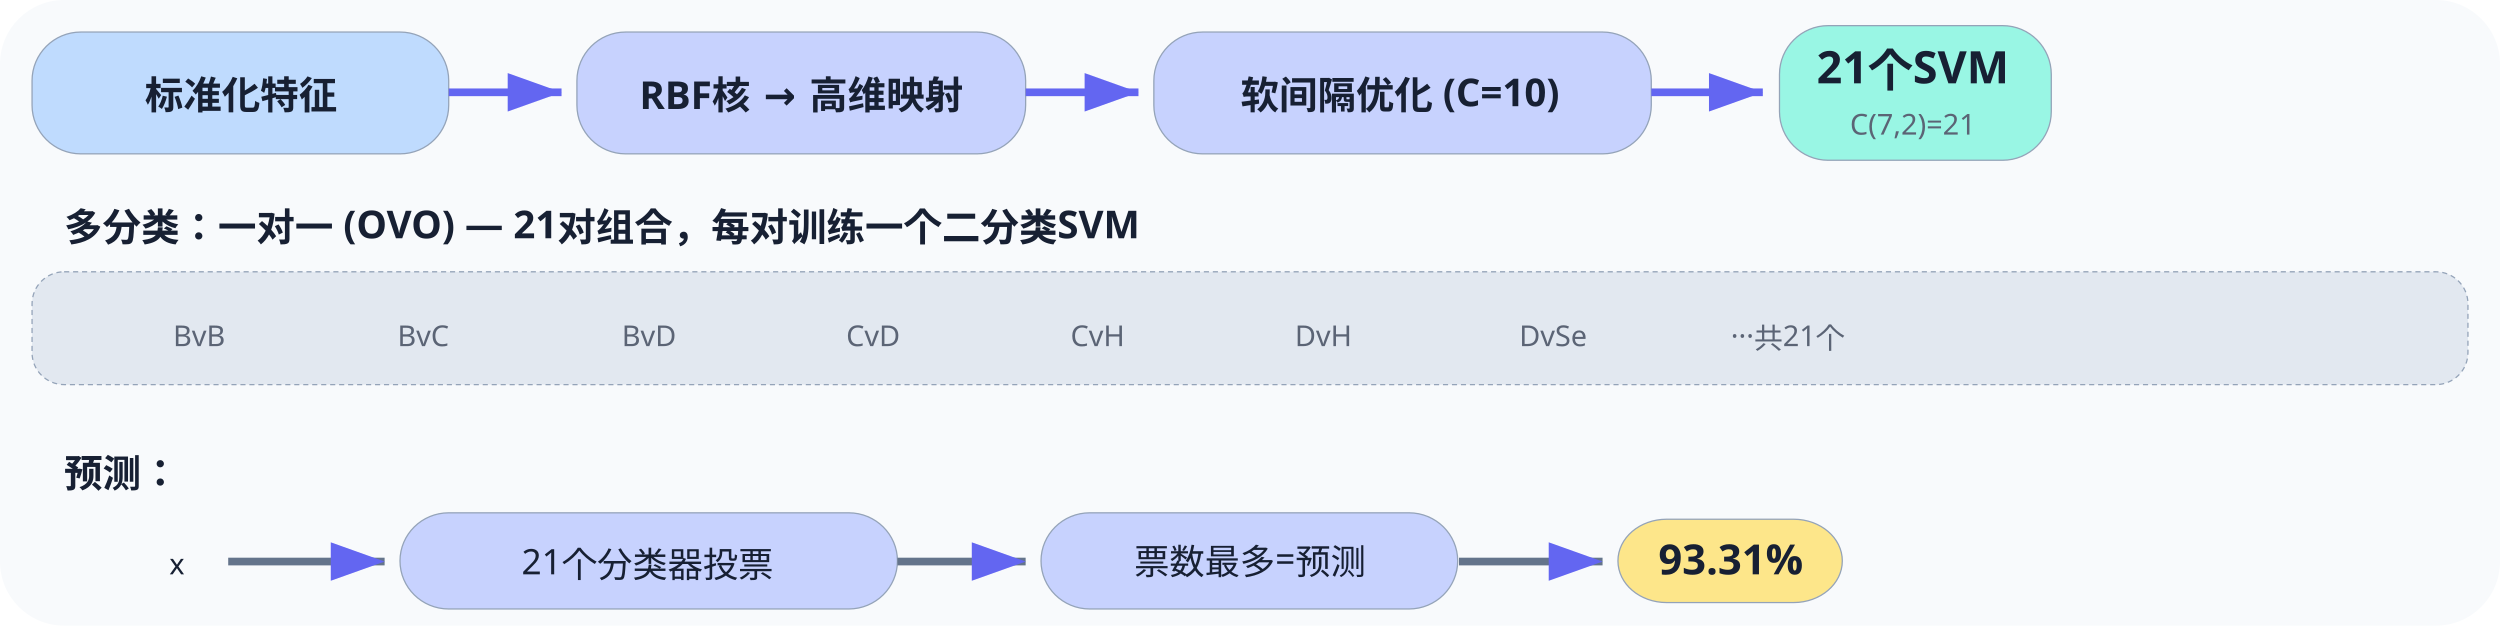
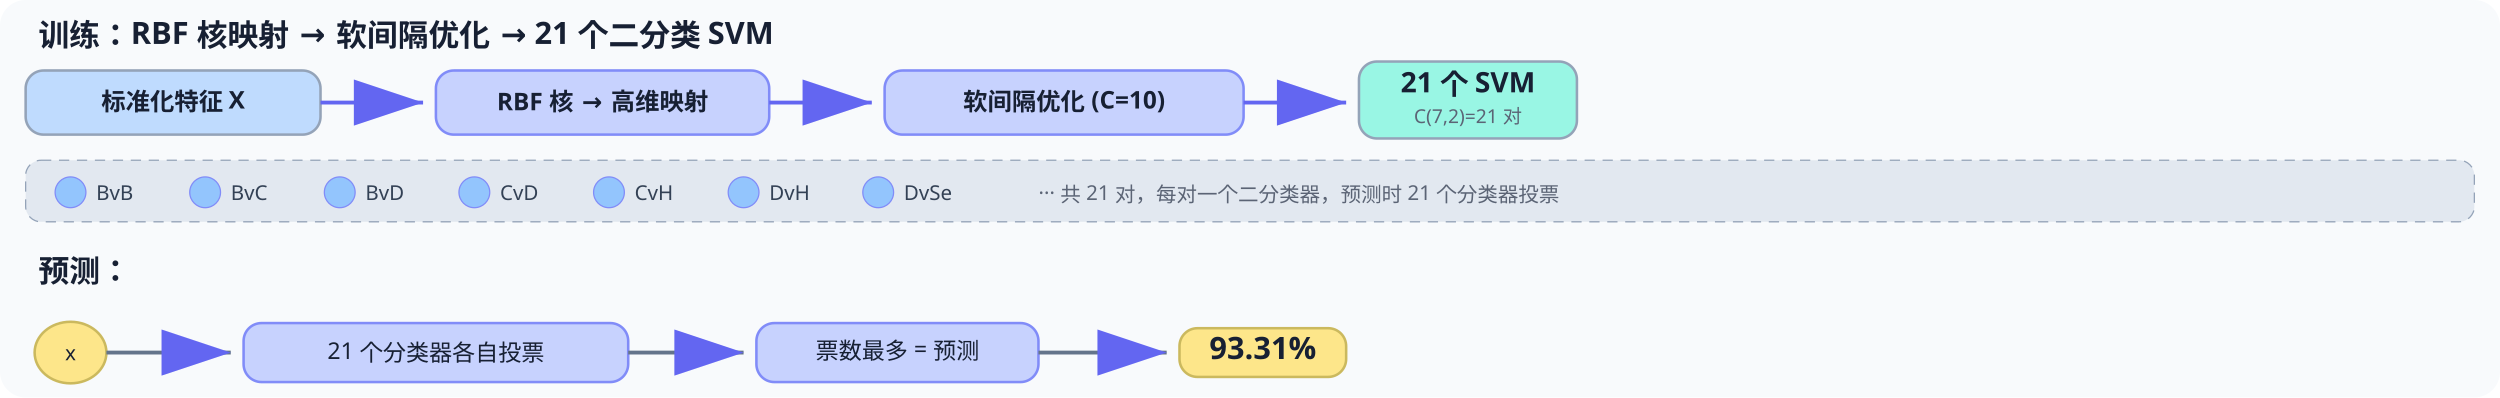
- <svg xmlns="http://www.w3.org/2000/svg" viewBox="0 0 1950 488" font-family="system-ui,sans-serif">
+ <svg xmlns="http://www.w3.org/2000/svg" viewBox="0 0 1950 310" font-family="system-ui,sans-serif">
  <defs>
-     <marker id="a" markerWidth="7" markerHeight="5" refX="7" refY="2.5" orient="auto">
-       <path d="M0,0 L7,2.5 L0,5 Z" fill="#6366f1" />
+     <marker id="a" markerWidth="18" markerHeight="12" refX="18" refY="6" orient="auto">
+       <path d="M0,0 L18,6 L0,12 Z" fill="#6366f1" />
    </marker>
  </defs>
-   <rect width="1950" height="488" fill="#f8fafc" rx="50" />
-   <rect x="25" y="25" width="325" height="95" rx="38" fill="#bfdbfe" stroke="#94a3b8" />
-   <text x="188" y="85" text-anchor="middle" font-size="30.0" font-weight="600" fill="#172033">标准化特征</text>
-   <line x1="350" y1="72" x2="438" y2="72" stroke="#6366f1" stroke-width="6" marker-end="url(#a)" />
-   <rect x="450" y="25" width="350" height="95" rx="38" fill="#c7d2fe" stroke="#94a3b8" />
-   <text x="625" y="85" text-anchor="middle" font-size="30.0" font-weight="600" fill="#172033">RBF核 → 高维映射</text>
-   <line x1="800" y1="72" x2="888" y2="72" stroke="#6366f1" stroke-width="6" marker-end="url(#a)" />
-   <rect x="900" y="25" width="388" height="95" rx="38" fill="#c7d2fe" stroke="#94a3b8" />
-   <text x="1092" y="85" text-anchor="middle" font-size="30.0" font-weight="600" fill="#172033">软间隔优化 (C=10)</text>
-   <line x1="1288" y1="72" x2="1375" y2="72" stroke="#6366f1" stroke-width="6" marker-end="url(#a)" />
-   <rect x="1388" y="20" width="212" height="105" rx="38" fill="#99f6e4" stroke="#94a3b8" />
-   <text x="1492" y="65" text-anchor="middle" font-size="35.0" font-weight="700" fill="#172033">21个SVM</text>
-   <text x="1492" y="105" text-anchor="middle" font-size="22.5" fill="#5b6475">C(7,2)=21</text>
-   <text x="50" y="188" font-size="30.0" font-weight="600" fill="#172033">多分类：一对一 (OVO) —  21对组合，每对训练一个二分类SVM</text>
-   <rect x="25" y="212" width="1900" height="88" rx="25" fill="#e2e8f0" stroke="#94a3b8" stroke-dasharray="4 3" />
-   <circle cx="280" cy="645" r="12" fill="#93c5fd" />
-   <text x="135" y="270" font-size="22.5" fill="#5b6475">BvB</text>
-   <circle cx="720" cy="645" r="12" fill="#93c5fd" />
-   <text x="310" y="270" font-size="22.5" fill="#5b6475">BvC</text>
-   <circle cx="1155" cy="645" r="12" fill="#93c5fd" />
-   <text x="485" y="270" font-size="22.5" fill="#5b6475">BvD</text>
-   <circle cx="1595" cy="645" r="12" fill="#93c5fd" />
-   <text x="660" y="270" font-size="22.5" fill="#5b6475">CvD</text>
-   <circle cx="2030" cy="645" r="12" fill="#93c5fd" />
-   <text x="835" y="270" font-size="22.5" fill="#5b6475">CvH</text>
-   <circle cx="2470" cy="645" r="12" fill="#93c5fd" />
-   <text x="1010" y="270" font-size="22.5" fill="#5b6475">DvH</text>
-   <circle cx="2905" cy="645" r="12" fill="#93c5fd" />
-   <text x="1185" y="270" font-size="22.5" fill="#5b6475">DvSe</text>
-   <text x="1350" y="270" font-size="22.5" fill="#5b6475">···共21个</text>
-   <text x="50" y="380" font-size="30.0" font-weight="600" fill="#172033">预测：</text>
-   <ellipse cx="345" cy="1095" rx="100" ry="75" fill="#fde68a" stroke="#e2e8f0" />
-   <text x="138" y="448" text-anchor="middle" font-size="22.5" fill="#172033">x</text>
-   <line x1="178" y1="438" x2="300" y2="438" stroke="#64748b" stroke-width="6" marker-end="url(#a)" />
-   <rect x="312" y="400" width="388" height="75" rx="38" fill="#c7d2fe" stroke="#94a3b8" />
-   <text x="505" y="448" text-anchor="middle" font-size="27.5" fill="#172033">21个分类器投票</text>
-   <line x1="700" y1="438" x2="800" y2="438" stroke="#64748b" stroke-width="6" marker-end="url(#a)" />
-   <rect x="812" y="400" width="325" height="75" rx="38" fill="#c7d2fe" stroke="#94a3b8" />
-   <text x="975" y="448" text-anchor="middle" font-size="27.5" fill="#172033">票数最多=预测</text>
-   <line x1="1138" y1="438" x2="1250" y2="438" stroke="#64748b" stroke-width="6" marker-end="url(#a)" />
-   <rect x="1262" y="405" width="175" height="65" rx="38" fill="#fde68a" stroke="#94a3b8" />
-   <text x="1350" y="448" text-anchor="middle" font-size="32.5" font-weight="700" fill="#172033">93.31%</text>
+   <rect width="1950" height="310" fill="#f8fafc" rx="20" />
+   <text x="30" y="36" font-size="24" font-weight="700" fill="#172033">训练：RBF 核映射 → 软间隔优化 → 21 个二分类 SVM</text>
+   <rect x="20" y="55" width="230" height="50" rx="14" fill="#bfdbfe" stroke="#94a3b8" stroke-width="2" />
+   <text x="135" y="86" text-anchor="middle" font-size="19" font-weight="600" fill="#172033">标准化特征 X</text>
+   <line x1="250" y1="80" x2="330" y2="80" stroke="#6366f1" stroke-width="3" marker-end="url(#a)" />
+   <rect x="340" y="55" width="260" height="50" rx="14" fill="#c7d2fe" stroke="#818cf8" stroke-width="2" />
+   <text x="470" y="86" text-anchor="middle" font-size="19" font-weight="600" fill="#172033">RBF 核 → 高维映射</text>
+   <line x1="600" y1="80" x2="680" y2="80" stroke="#6366f1" stroke-width="3" marker-end="url(#a)" />
+   <rect x="690" y="55" width="280" height="50" rx="14" fill="#c7d2fe" stroke="#818cf8" stroke-width="2" />
+   <text x="830" y="86" text-anchor="middle" font-size="19" font-weight="600" fill="#172033">软间隔优化 (C=10)</text>
+   <line x1="970" y1="80" x2="1050" y2="80" stroke="#6366f1" stroke-width="3" marker-end="url(#a)" />
+   <rect x="1060" y="48" width="170" height="60" rx="14" fill="#99f6e4" stroke="#94a3b8" stroke-width="2" />
+   <text x="1145" y="72" text-anchor="middle" font-size="22" font-weight="700" fill="#172033">21 个 SVM</text>
+   <text x="1145" y="96" text-anchor="middle" font-size="15" fill="#5b6475">C(7,2)=21 对</text>
+   <rect x="20" y="125" width="1910" height="48" rx="12" fill="#e2e8f0" stroke="#94a3b8" stroke-width="1" stroke-dasharray="8 6" />
+   <circle cx="55" cy="150" r="12" fill="#93c5fd" stroke="#818cf8" stroke-width="1" />
+   <text x="75" y="156" font-size="16" fill="#334155">BvB</text>
+   <circle cx="160" cy="150" r="12" fill="#93c5fd" stroke="#818cf8" stroke-width="1" />
+   <text x="180" y="156" font-size="16" fill="#334155">BvC</text>
+   <circle cx="265" cy="150" r="12" fill="#93c5fd" stroke="#818cf8" stroke-width="1" />
+   <text x="285" y="156" font-size="16" fill="#334155">BvD</text>
+   <circle cx="370" cy="150" r="12" fill="#93c5fd" stroke="#818cf8" stroke-width="1" />
+   <text x="390" y="156" font-size="16" fill="#334155">CvD</text>
+   <circle cx="475" cy="150" r="12" fill="#93c5fd" stroke="#818cf8" stroke-width="1" />
+   <text x="495" y="156" font-size="16" fill="#334155">CvH</text>
+   <circle cx="580" cy="150" r="12" fill="#93c5fd" stroke="#818cf8" stroke-width="1" />
+   <text x="600" y="156" font-size="16" fill="#334155">DvH</text>
+   <circle cx="685" cy="150" r="12" fill="#93c5fd" stroke="#818cf8" stroke-width="1" />
+   <text x="705" y="156" font-size="16" fill="#334155">DvSe</text>
+   <text x="810" y="156" font-size="16" fill="#5b6475">··· 共 21 对，每对一个二分类器，预测时 21 个分类器投票</text>
+   <text x="30" y="220" font-size="24" font-weight="700" fill="#172033">预测：</text>
+   <ellipse cx="55" cy="275" rx="28" ry="24" fill="#fde68a" stroke="#cbb95e" stroke-width="2" />
+   <text x="55" y="281" text-anchor="middle" font-size="16" fill="#172033">x</text>
+   <line x1="83" y1="275" x2="180" y2="275" stroke="#64748b" stroke-width="3" marker-end="url(#a)" />
+   <rect x="190" y="252" width="300" height="46" rx="14" fill="#c7d2fe" stroke="#818cf8" stroke-width="2" />
+   <text x="340" y="280" text-anchor="middle" font-size="18" fill="#172033">21 个分类器各自投票</text>
+   <line x1="490" y1="275" x2="580" y2="275" stroke="#64748b" stroke-width="3" marker-end="url(#a)" />
+   <rect x="590" y="252" width="220" height="46" rx="14" fill="#c7d2fe" stroke="#818cf8" stroke-width="2" />
+   <text x="700" y="280" text-anchor="middle" font-size="18" fill="#172033">票数最多 = 预测</text>
+   <line x1="810" y1="275" x2="910" y2="275" stroke="#64748b" stroke-width="3" marker-end="url(#a)" />
+   <rect x="920" y="256" width="130" height="38" rx="14" fill="#fde68a" stroke="#cbb95e" stroke-width="2" />
+   <text x="985" y="280" text-anchor="middle" font-size="24" font-weight="700" fill="#172033">93.31%</text>
</svg>
